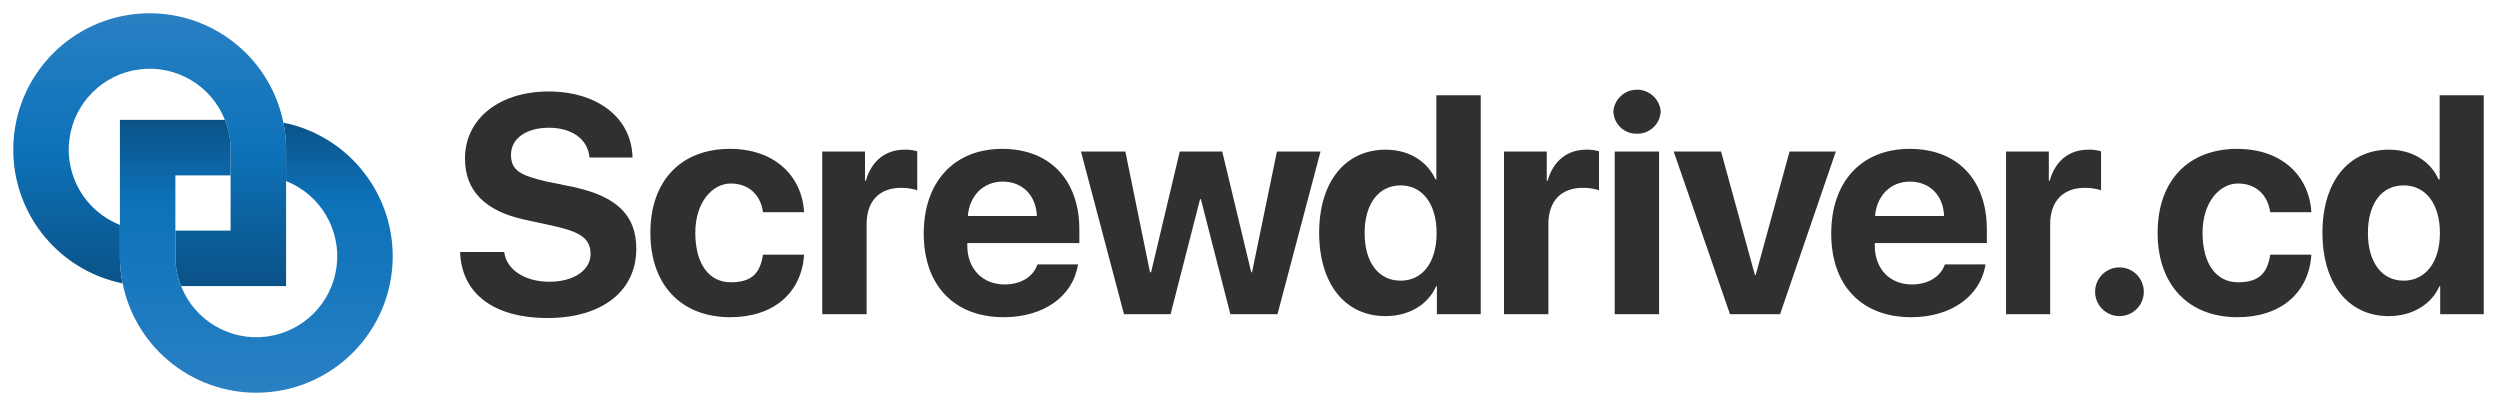
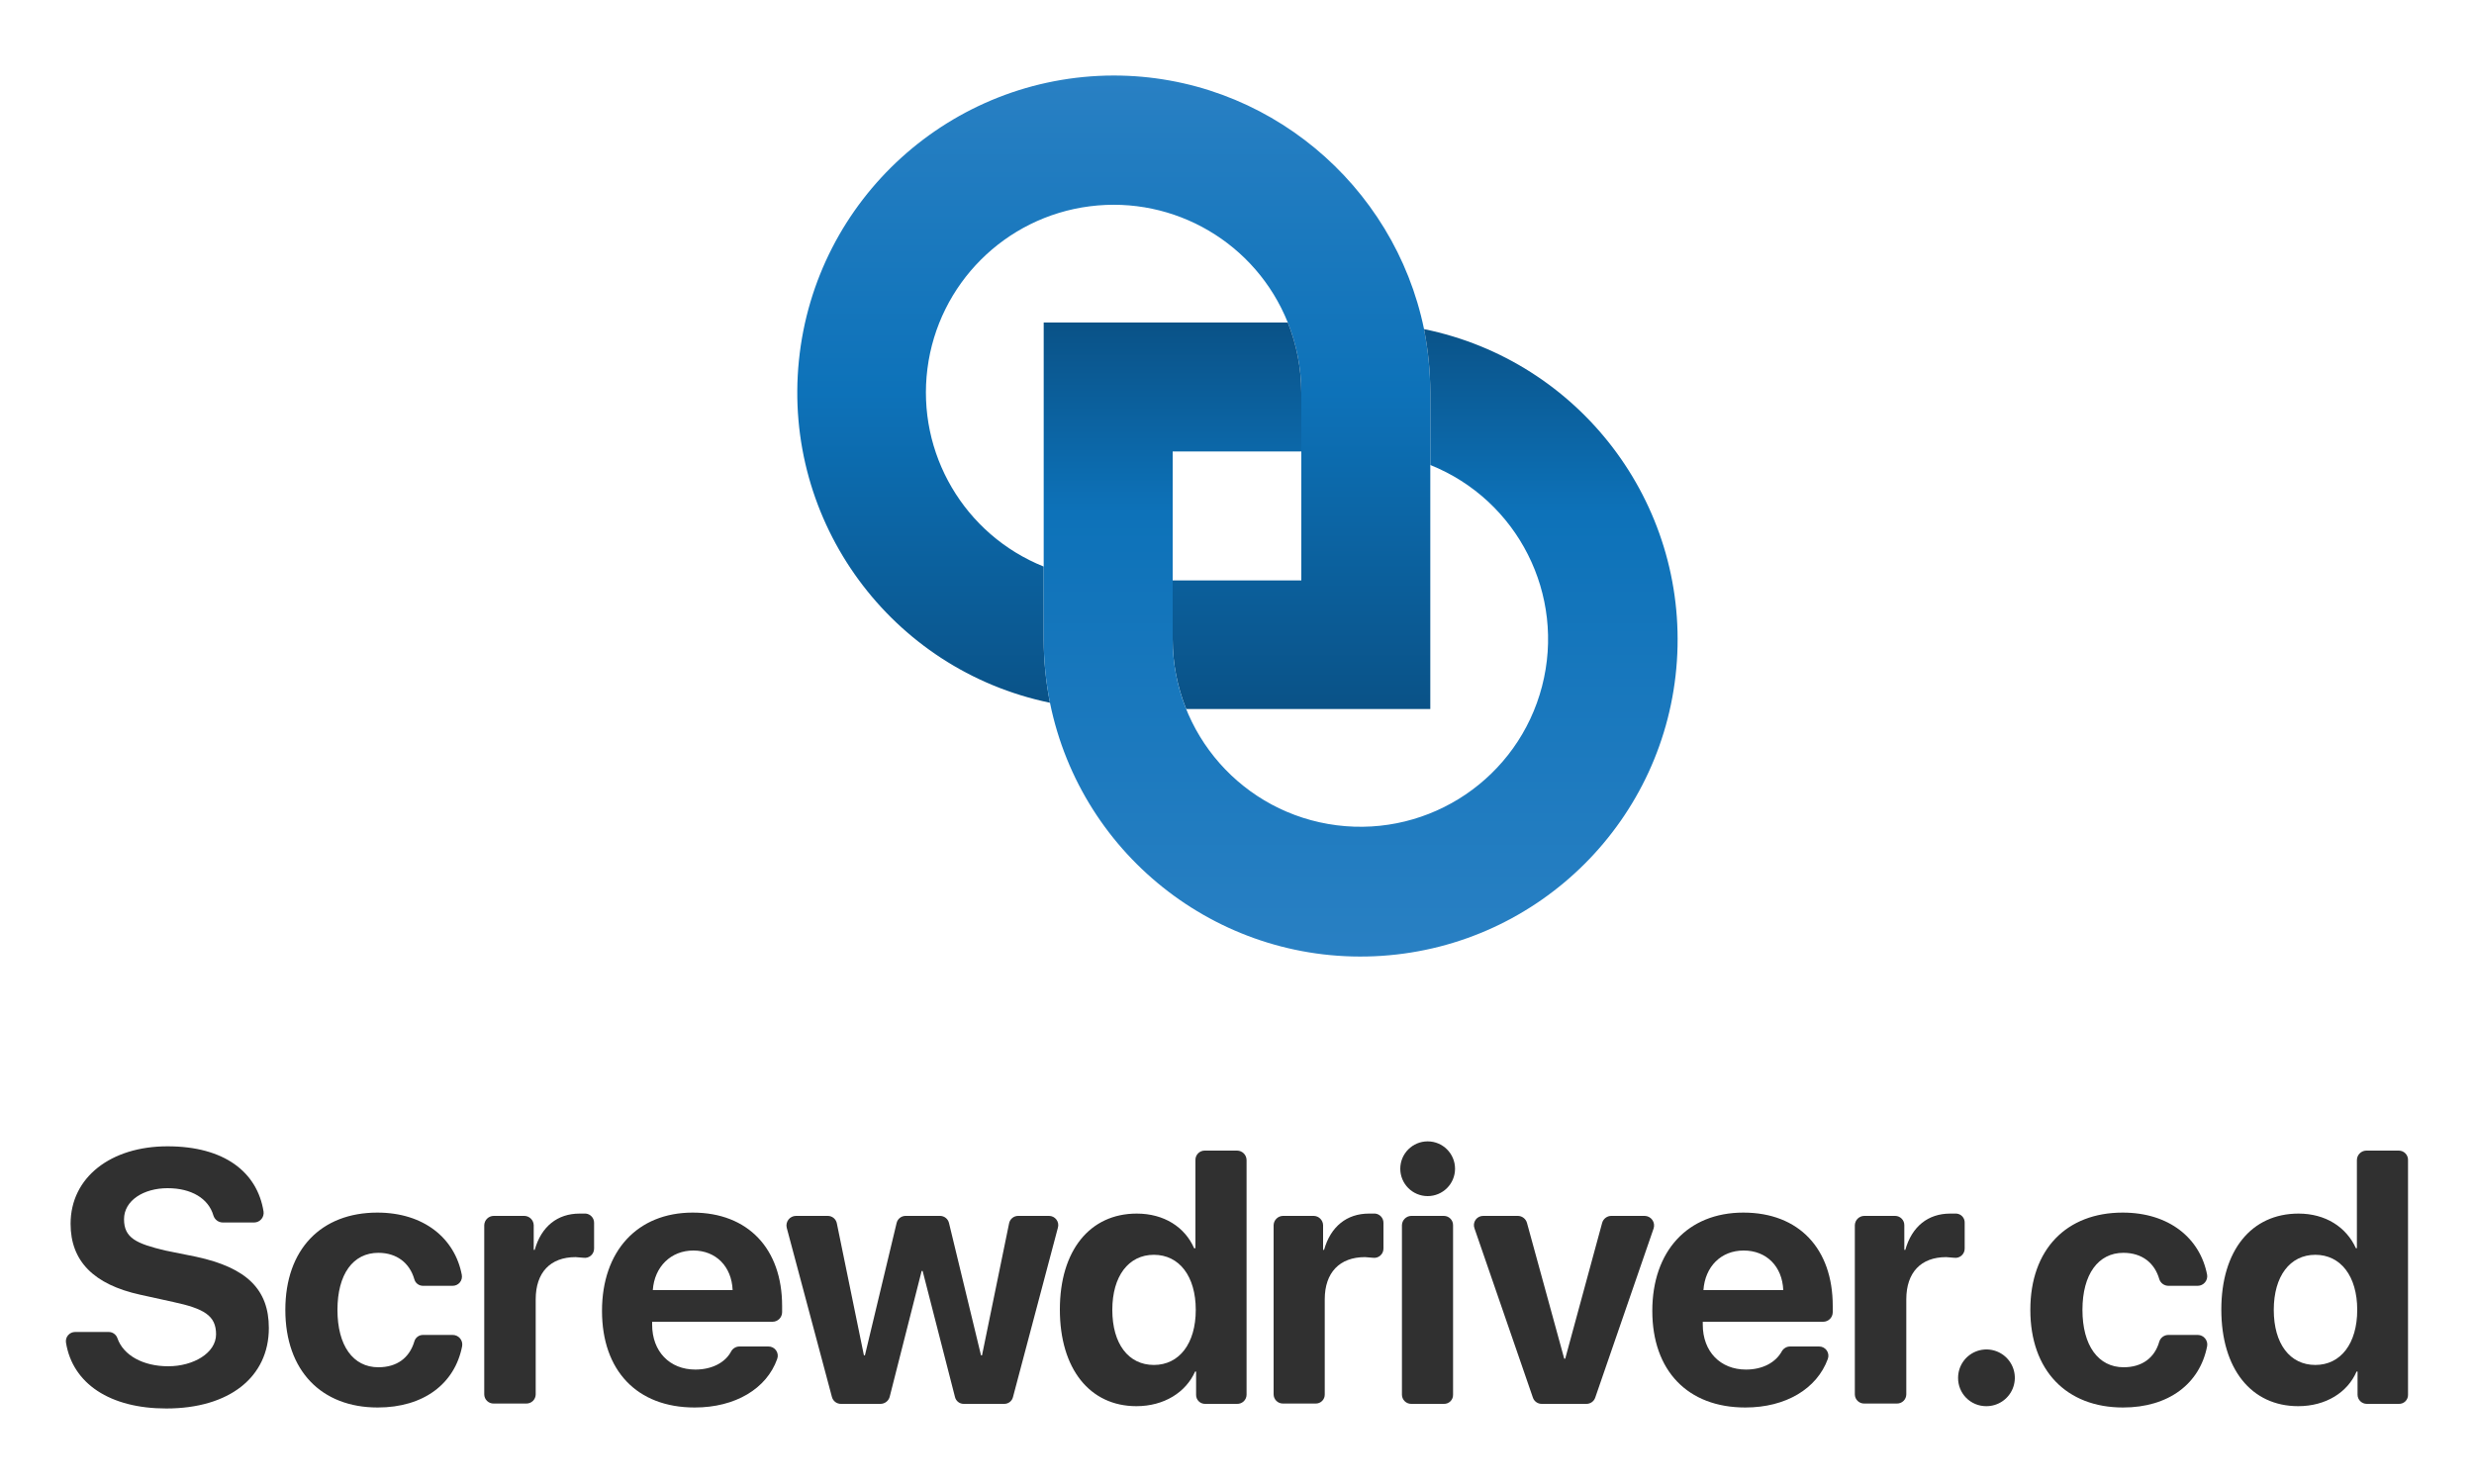
- <svg xmlns="http://www.w3.org/2000/svg" id="Layer_1" data-name="Layer 1" width="923.7" height="150" viewBox="0 0 923.7 150">
+ <svg xmlns="http://www.w3.org/2000/svg" width="750" height="450" viewBox="0 0 750 450">
  <defs>
-     <linearGradient id="linear-gradient" x1="55.37" y1="5" x2="55.37" y2="105.73" gradientUnits="userSpaceOnUse">
+     <linearGradient id="linear-gradient" x1="337.55" y1="22.93" x2="337.55" y2="215.04" gradientUnits="userSpaceOnUse">
      <stop offset="0" stop-color="#2980c3" />
      <stop offset="0.5" stop-color="#0d72b9" />
      <stop offset="1" stop-color="#0a5287" />
    </linearGradient>
-     <linearGradient id="linear-gradient-2" x1="94.63" y1="145" x2="94.63" y2="44.27" gradientUnits="userSpaceOnUse">
+     <linearGradient id="linear-gradient-2" x1="412.45" y1="289.93" x2="412.45" y2="97.82" gradientUnits="userSpaceOnUse">
      <stop offset="0" stop-color="#2980c3" />
      <stop offset="0.7" stop-color="#0d72b9" />
      <stop offset="1" stop-color="#0a5287" />
    </linearGradient>
  </defs>
-   <g>
-     <g>
-       <path d="M104.7,45.3a50.4,50.4,0,1,0-59.4,59.4,47.4,47.4,0,0,1-1-10.1V83.1A29.9,29.9,0,1,1,83.1,44.3a28.9,28.9,0,0,1,2.1,11.1V85.2H64.8v9.4a28.9,28.9,0,0,0,2.1,11.1h38.8V55.4A47.4,47.4,0,0,0,104.7,45.3Z" fill="url(#linear-gradient)" />
-       <path d="M104.7,45.3a47.4,47.4,0,0,1,1,10.1V66.9a29.9,29.9,0,1,1-38.8,38.8,28.9,28.9,0,0,1-2.1-11.1V64.8H85.2V55.4a28.9,28.9,0,0,0-2.1-11.1H44.3V94.6a47.4,47.4,0,0,0,1,10.1,50.4,50.4,0,1,0,59.4-59.4Z" fill="url(#linear-gradient-2)" />
+   <g id="Layer_2" data-name="Layer 2">
+     <g id="Layer_1-2" data-name="Layer 1">
+       <g>
+         <g>
+           <path d="M431.7,99.8c-9-43.8-47.8-76.9-94.1-76.9a96.1,96.1,0,0,0-19.3,190.2,100.8,100.8,0,0,1-1.9-19.2V171.8a56.9,56.9,0,1,1,74-74,57.6,57.6,0,0,1,4.1,21.2v57h-39v17.9a56.6,56.6,0,0,0,4.1,21.1h74V119A100.8,100.8,0,0,0,431.7,99.8Z" fill="url(#linear-gradient)" />
+           <path d="M431.7,99.8a100.8,100.8,0,0,1,1.9,19.2v22a56.9,56.9,0,1,1-78.1,52.9v-57h39V119a57.6,57.6,0,0,0-4.1-21.2h-74v96.1a100.8,100.8,0,0,0,1.9,19.2A96.1,96.1,0,1,0,431.7,99.8Z" fill="url(#linear-gradient-2)" />
+         </g>
+         <g>
+           <path d="M32.9,403.9a2.8,2.8,0,0,1,2.7,1.9c1.8,5.2,7.8,8.5,15.4,8.5s14.5-4,14.5-9.7-3.7-7.8-13-9.8l-10-2.2c-14.1-3.1-21.1-10.2-21.1-21.5,0-14.1,12.2-23.5,29.4-23.5s27.2,7.8,29.1,19.8a2.9,2.9,0,0,1-2.8,3.3H67.5a3,3,0,0,1-2.8-2.1c-1.5-5.2-6.7-8.3-13.9-8.3s-13.2,3.7-13.2,9.4,3.7,7.4,12.5,9.5l9.4,1.9c15.3,3.3,22,9.9,22,21.6,0,14.9-12,24.4-31.1,24.4-17,0-28.4-7.5-30.4-20a2.8,2.8,0,0,1,2.8-3.2Z" fill="#303030" />
+           <path d="M128.3,389.9a2.7,2.7,0,0,1-2.7-2c-1.4-4.9-5.3-8-10.9-8-7.7,0-12.4,6.5-12.4,17.3s4.7,17.4,12.4,17.4c5.6,0,9.4-2.8,10.9-7.8a2.7,2.7,0,0,1,2.7-2h8.9a2.9,2.9,0,0,1,2.9,3.4c-2.2,11.4-11.7,18.6-25.6,18.6-17.1,0-28-11.2-28-29.6s10.9-29.5,27.9-29.5c14.1,0,23.5,7.8,25.6,18.9a2.8,2.8,0,0,1-2.8,3.3Z" fill="#303030" />
+           <path d="M149.7,368.7H159a2.9,2.9,0,0,1,2.8,2.8V379h.3c2-7.1,6.9-11,13.6-11h1.9a2.8,2.8,0,0,1,2.5,2.8v7.8a2.8,2.8,0,0,1-3.2,2.8l-2.4-.2c-7.7,0-12.1,4.7-12.1,12.8v28.8a2.8,2.8,0,0,1-2.9,2.8h-9.8a2.8,2.8,0,0,1-2.9-2.8V371.5A2.9,2.9,0,0,1,149.7,368.7Z" fill="#303030" />
+           <path d="M232.9,408.3a2.8,2.8,0,0,1,2.7,3.8c-3.2,9-12.7,14.7-25,14.7-17.5,0-28.1-11.2-28.1-29.3s10.7-29.8,27.5-29.8,27.1,11,27.1,28.3v1.9a2.9,2.9,0,0,1-2.9,2.9H197.7v.9c0,8.1,5.3,13.6,13.1,13.6,5,0,9.1-2.1,10.9-5.6a2.9,2.9,0,0,1,2.5-1.4Zm-35-17.1h24.2c-.3-7.2-5.1-12-11.9-12S198.4,384.1,197.9,391.2Z" fill="#303030" />
+           <path d="M304.4,425.7H292.2a2.7,2.7,0,0,1-2.7-2.1l-9.8-38.2h-.3l-9.7,38.2a2.9,2.9,0,0,1-2.8,2.1H255a2.8,2.8,0,0,1-2.8-2.1l-13.7-51.3a2.9,2.9,0,0,1,2.8-3.6h9.6a2.8,2.8,0,0,1,2.8,2.3l8.2,40h.3l9.6-40.1a2.8,2.8,0,0,1,2.7-2.2H285a2.8,2.8,0,0,1,2.7,2.2l9.7,40.1h.3l8.2-40a2.8,2.8,0,0,1,2.8-2.3H318a2.8,2.8,0,0,1,2.7,3.6l-13.6,51.3A2.7,2.7,0,0,1,304.4,425.7Z" fill="#303030" />
+           <path d="M321.3,397.1c0-17.9,9.1-29.1,23.3-29.1,8.3,0,14.6,4.1,17.4,10.5h.4V351.8a2.8,2.8,0,0,1,2.8-2.9H375a2.9,2.9,0,0,1,2.9,2.9v71.1a2.8,2.8,0,0,1-2.9,2.8h-9.6a2.7,2.7,0,0,1-2.8-2.8v-7h-.3c-2.8,6.3-9.4,10.5-17.8,10.5C330.4,426.4,321.3,415.1,321.3,397.1Zm15.9.1c0,10.3,4.9,16.7,12.6,16.7s12.7-6.5,12.7-16.7-5-16.7-12.7-16.7S337.2,387,337.2,397.2Z" fill="#303030" />
+           <path d="M388.9,368.7h9.4a2.9,2.9,0,0,1,2.8,2.8V379h.3c2-7.1,6.9-11,13.6-11h1.9a2.8,2.8,0,0,1,2.5,2.8v7.8a2.8,2.8,0,0,1-3.2,2.8l-2.4-.2c-7.7,0-12.2,4.7-12.2,12.8v28.8a2.7,2.7,0,0,1-2.8,2.8h-9.9a2.8,2.8,0,0,1-2.8-2.8V371.5A2.9,2.9,0,0,1,388.9,368.7Z" fill="#303030" />
+           <path d="M424.5,354.4a8.3,8.3,0,0,1,16.6,0,8.3,8.3,0,0,1-16.6,0Zm3.3,14.3h9.9a2.8,2.8,0,0,1,2.8,2.8v51.4a2.7,2.7,0,0,1-2.8,2.8h-9.9a2.8,2.8,0,0,1-2.8-2.8V371.5A2.9,2.9,0,0,1,427.8,368.7Z" fill="#303030" />
+           <path d="M480.9,425.7H467.4a2.8,2.8,0,0,1-2.7-1.9L447,372.5a2.8,2.8,0,0,1,2.7-3.8h10.4a2.9,2.9,0,0,1,2.8,2.1L474.2,412h.3l11.2-41.2a2.9,2.9,0,0,1,2.8-2.1h10.1a2.9,2.9,0,0,1,2.7,3.8l-17.7,51.3A2.8,2.8,0,0,1,480.9,425.7Z" fill="#303030" />
+           <path d="M551.4,408.3a2.8,2.8,0,0,1,2.7,3.8c-3.3,9-12.7,14.7-25,14.7-17.5,0-28.2-11.2-28.2-29.3s10.7-29.8,27.6-29.8,27.1,11,27.1,28.3v1.9a2.9,2.9,0,0,1-2.9,2.9H516.2v.9c0,8.1,5.3,13.6,13.1,13.6,5,0,9-2.1,10.9-5.6a2.9,2.9,0,0,1,2.5-1.4Zm-35-17.1h24.2c-.3-7.2-5.1-12-12-12S516.9,384.1,516.4,391.2Z" fill="#303030" />
+           <path d="M565.2,368.7h9.3a2.8,2.8,0,0,1,2.8,2.8V379h.3c2-7.1,6.9-11,13.6-11h1.9a2.7,2.7,0,0,1,2.5,2.8v7.8a2.8,2.8,0,0,1-3.2,2.8l-2.4-.2c-7.7,0-12.1,4.7-12.1,12.8v28.8a2.8,2.8,0,0,1-2.9,2.8h-9.8a2.8,2.8,0,0,1-2.9-2.8V371.5A2.9,2.9,0,0,1,565.2,368.7Z" fill="#303030" />
+           <path d="M593.6,417.8a8.6,8.6,0,1,1,8.5,8.6A8.5,8.5,0,0,1,593.6,417.8Z" fill="#303030" />
+           <path d="M657.3,389.9a2.9,2.9,0,0,1-2.7-2c-1.4-4.9-5.2-8-10.9-8-7.6,0-12.4,6.5-12.4,17.3s4.8,17.4,12.5,17.4c5.5,0,9.4-2.8,10.8-7.8a2.9,2.9,0,0,1,2.7-2h9a2.9,2.9,0,0,1,2.8,3.4c-2.2,11.4-11.7,18.6-25.5,18.6-17.1,0-28.1-11.2-28.1-29.6s11-29.5,28-29.5c14.1,0,23.5,7.8,25.6,18.9a2.9,2.9,0,0,1-2.8,3.3Z" fill="#303030" />
+           <path d="M673.4,397.1c0-17.9,9.1-29.1,23.4-29.1,8.2,0,14.5,4.1,17.4,10.5h.3V351.8a2.9,2.9,0,0,1,2.8-2.9h9.9a2.8,2.8,0,0,1,2.8,2.9v71.1a2.7,2.7,0,0,1-2.8,2.8h-9.7a2.8,2.8,0,0,1-2.8-2.8v-7h-.3c-2.7,6.3-9.3,10.5-17.7,10.5C682.5,426.4,673.4,415.1,673.4,397.1Zm15.9.1c0,10.3,4.9,16.7,12.6,16.7s12.7-6.5,12.7-16.7-5-16.7-12.7-16.7S689.3,387,689.3,397.2Z" fill="#303030" />
+         </g>
+       </g>
+       <rect width="750" height="450" fill="none" />
    </g>
-     <path d="M186.3,93.1c.8,6.6,7.7,11,16.7,11s15.2-4.3,15.2-10.2-3.9-8.2-13.6-10.4L194,81.2c-14.9-3.2-22.2-10.8-22.2-22.6,0-14.9,12.9-24.8,30.9-24.8s30.7,9.7,31,24.4H217.8c-.6-6.9-6.6-11-15-11s-14,4-14,10,3.9,7.7,13.3,9.9l9.8,2c16.1,3.5,23.2,10.5,23.2,22.8,0,15.7-12.7,25.6-32.8,25.6s-31.8-9.2-32.3-24.4Z" fill="#303030" />
-     <path d="M281.9,78.4c-.8-6.3-5.2-10.6-11.9-10.6S256.9,74.6,256.9,86s5,18.3,13.1,18.3,10.9-3.7,11.9-10.2h15.2c-.9,14.1-11.3,23.1-27.3,23.1-18,0-29.5-11.8-29.5-31.2s11.5-31,29.4-31c16.3,0,26.6,9.8,27.4,23.4Z" fill="#303030" />
-     <path d="M303.8,56h15.8V66.8h.3c2.1-7.4,7.3-11.5,14.3-11.5a15.3,15.3,0,0,1,4.7.6V70.3a19,19,0,0,0-6-.9c-8,0-12.7,4.9-12.7,13.4v33.3H303.8Z" fill="#303030" />
-     <path d="M398.3,97.7c-1.8,11.7-12.6,19.5-27.4,19.5-18.3,0-29.6-11.7-29.6-30.9S352.6,55,370.3,55s28.5,11.6,28.5,29.8v5H357.4v1c0,8.5,5.6,14.3,13.8,14.3,5.9,0,10.6-2.8,12.1-7.4ZM357.6,79.8h25.5c-.3-7.7-5.4-12.7-12.6-12.7S358.2,72.3,357.6,79.8Z" fill="#303030" />
-     <path d="M472,116.1H454.6L443.7,73.6h-.3l-10.9,42.5H415.3L399.4,56h16.4l9.1,44.6h.4L435.9,56h15.7l10.7,44.6h.3L471.8,56h16.1Z" fill="#303030" />
-     <path d="M487.4,86c0-18.9,9.7-30.7,24.6-30.7,8.7,0,15.4,4.4,18.4,11h.3V35.2h16.4v80.9H530.9V105.8h-.3c-2.9,6.6-9.8,11-18.7,11C497,116.8,487.4,104.9,487.4,86Zm16.8.1c0,10.8,5.1,17.6,13.3,17.6s13.3-6.9,13.3-17.6-5.2-17.6-13.3-17.6S504.2,75.3,504.2,86.1Z" fill="#303030" />
-     <path d="M555.7,56h15.8V66.8h.3c2.1-7.4,7.3-11.5,14.3-11.5a15.3,15.3,0,0,1,4.7.6V70.3a19,19,0,0,0-6-.9c-8,0-12.7,4.9-12.7,13.4v33.3H555.7Z" fill="#303030" />
-     <path d="M596.1,41a8.8,8.8,0,0,1,17.5,0,8.6,8.6,0,0,1-8.8,8.4A8.5,8.5,0,0,1,596.1,41Zm.5,15H613v60.1H596.6Z" fill="#303030" />
-     <path d="M657.7,116.1H639.2L618.4,56h17.5l12.5,45.6h.3L661.2,56h17.1Z" fill="#303030" />
-     <path d="M733.6,97.7c-1.8,11.7-12.7,19.5-27.4,19.5-18.4,0-29.6-11.7-29.6-30.9S687.8,55,705.6,55s28.5,11.6,28.5,29.8v5H692.7v1c0,8.5,5.5,14.3,13.7,14.3,5.9,0,10.6-2.8,12.2-7.4ZM692.8,79.8h25.5c-.3-7.7-5.4-12.7-12.6-12.7S693.4,72.3,692.8,79.8Z" fill="#303030" />
-     <path d="M741.2,56H757V66.8h.3c2.1-7.4,7.2-11.5,14.3-11.5a15.3,15.3,0,0,1,4.7.6V70.3a19,19,0,0,0-6-.9c-8,0-12.8,4.9-12.8,13.4v33.3H741.2Z" fill="#303030" />
-     <path d="M774.1,107.7a9,9,0,1,1,9,9.1A9,9,0,0,1,774.1,107.7Z" fill="#303030" />
-     <path d="M838.8,78.4c-.9-6.3-5.2-10.6-11.9-10.6S813.8,74.6,813.8,86s5,18.3,13.1,18.3,10.9-3.7,11.9-10.2H854c-.9,14.1-11.3,23.1-27.3,23.1-18,0-29.5-11.8-29.5-31.2s11.5-31,29.4-31c16.3,0,26.6,9.8,27.4,23.4Z" fill="#303030" />
-     <path d="M858.1,86c0-18.9,9.6-30.7,24.6-30.7,8.7,0,15.4,4.4,18.3,11h.4V35.2h16.3v80.9H901.6V105.8h-.3c-2.9,6.6-9.9,11-18.7,11C867.7,116.8,858.1,104.9,858.1,86Zm16.8.1c0,10.8,5.1,17.6,13.2,17.6s13.4-6.9,13.4-17.6-5.2-17.6-13.4-17.6S874.9,75.3,874.9,86.1Z" fill="#303030" />
  </g>
</svg>
